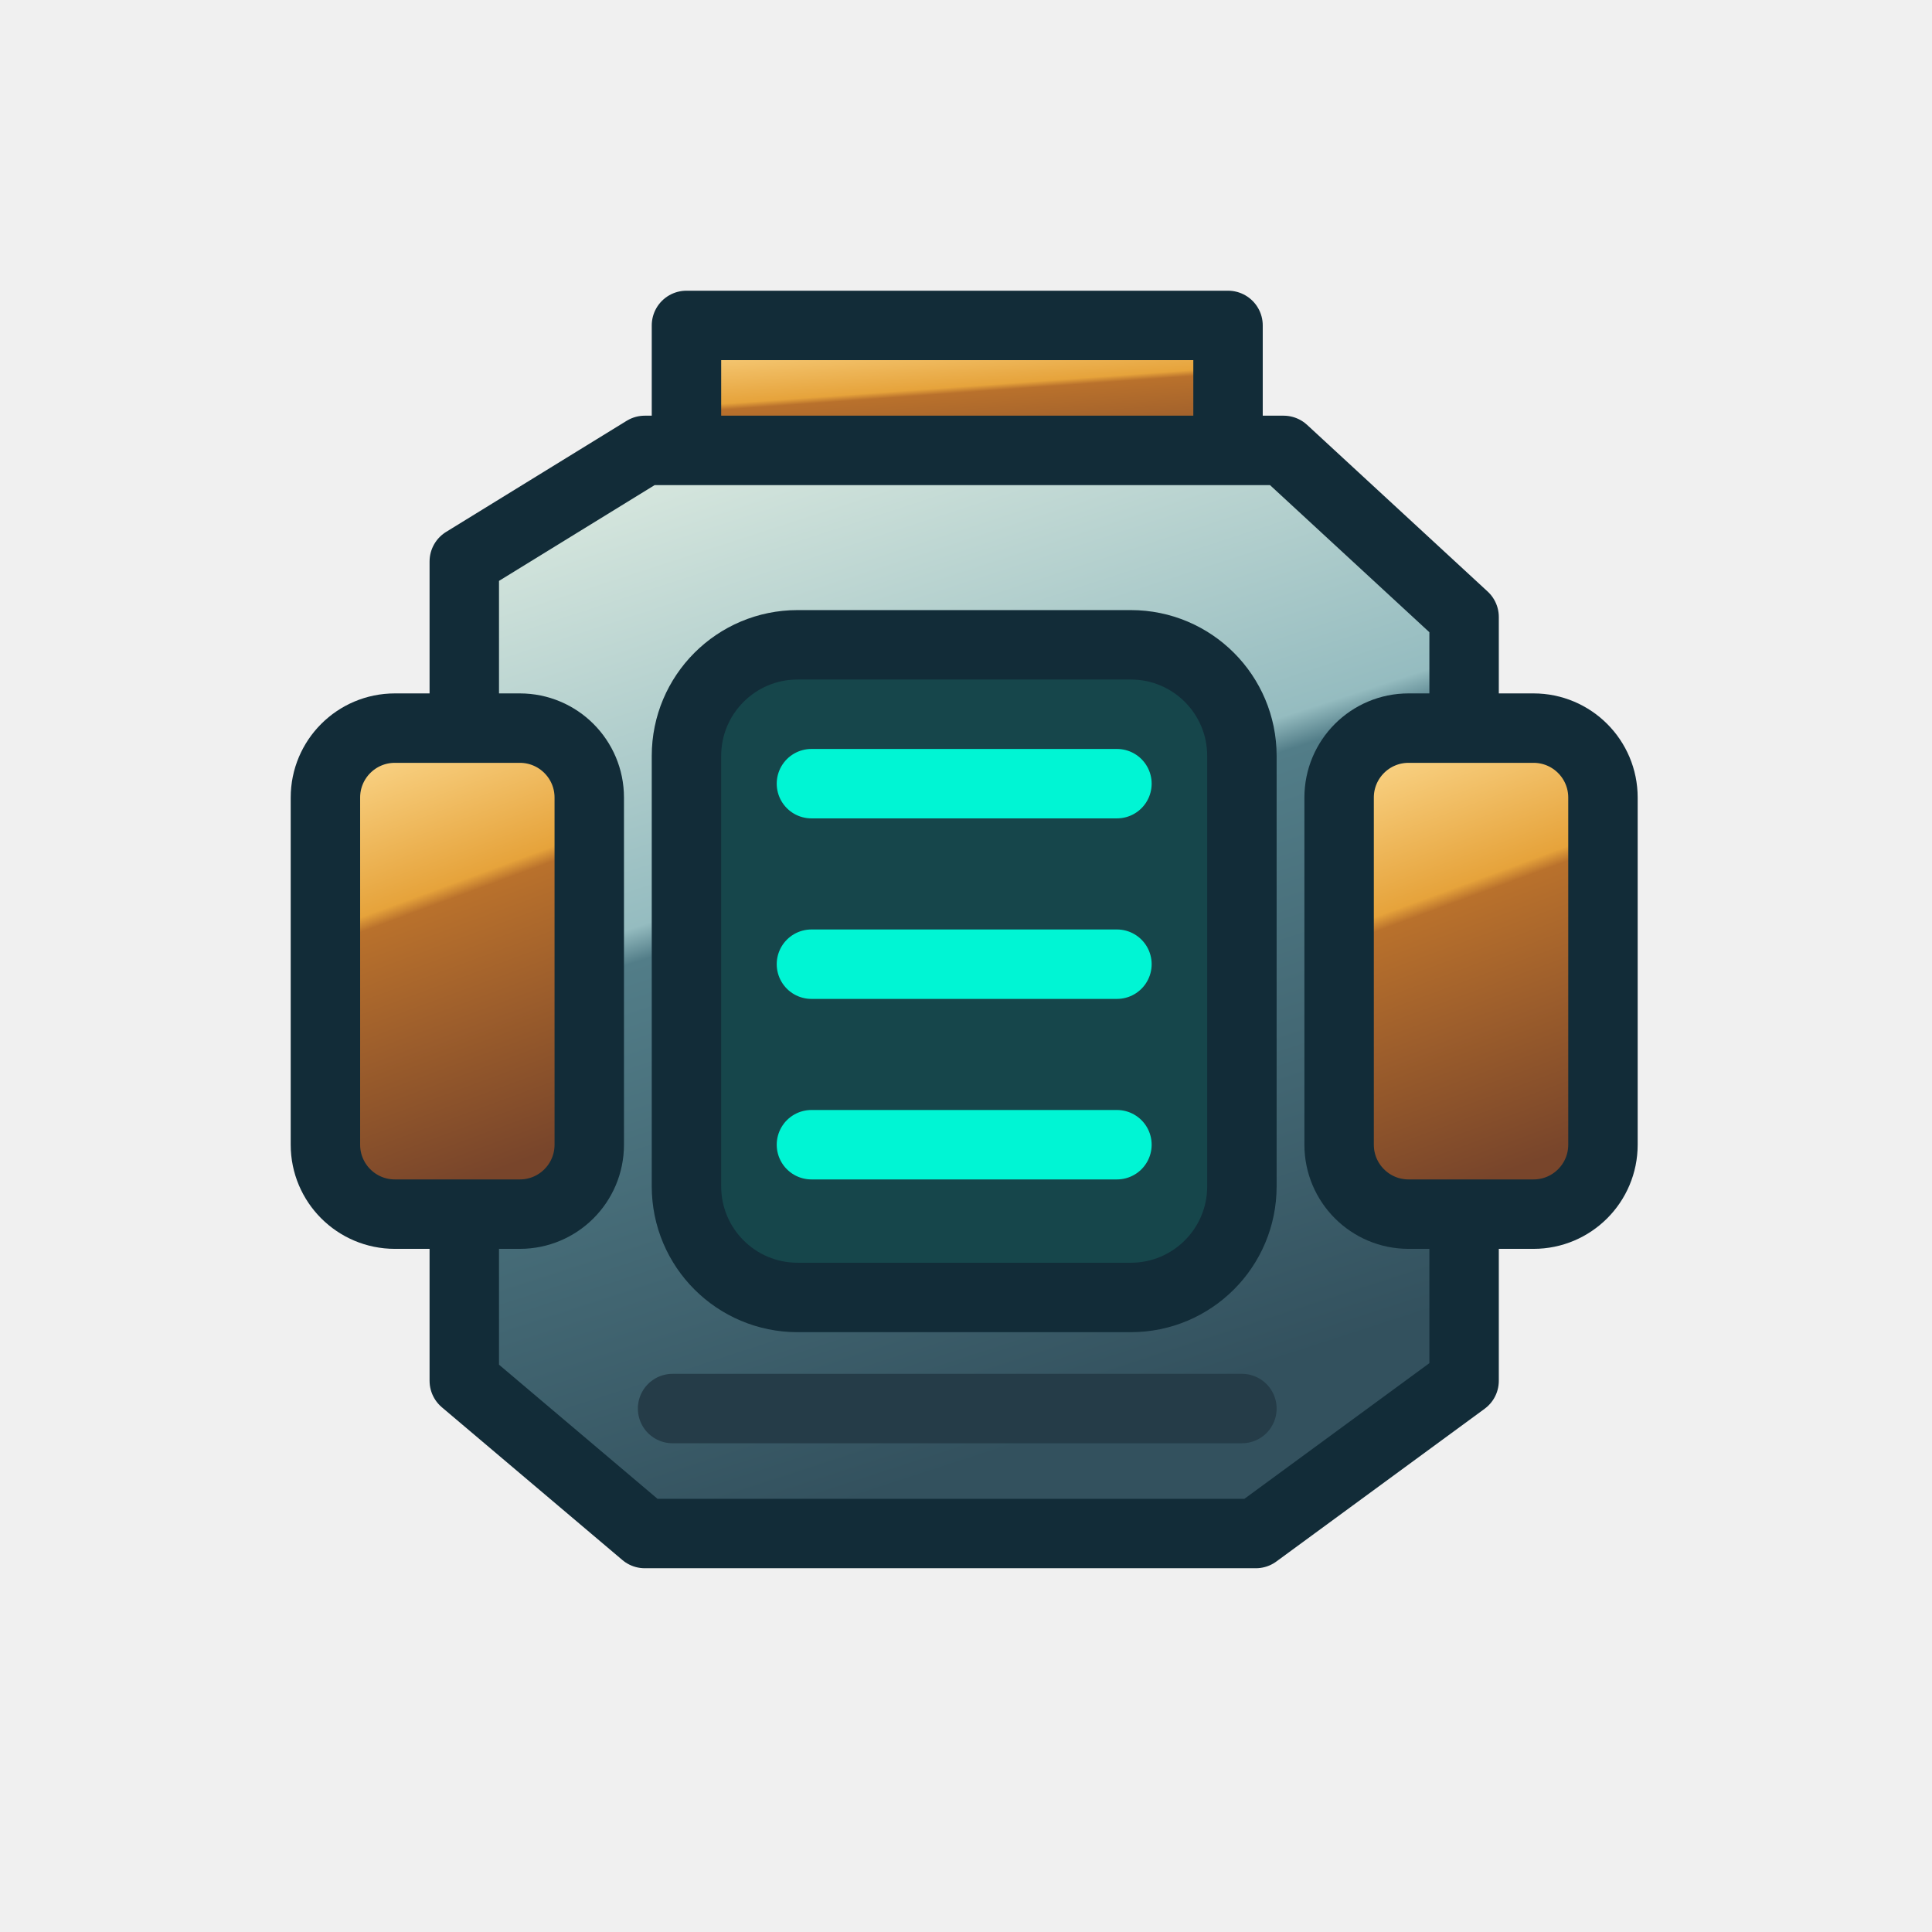
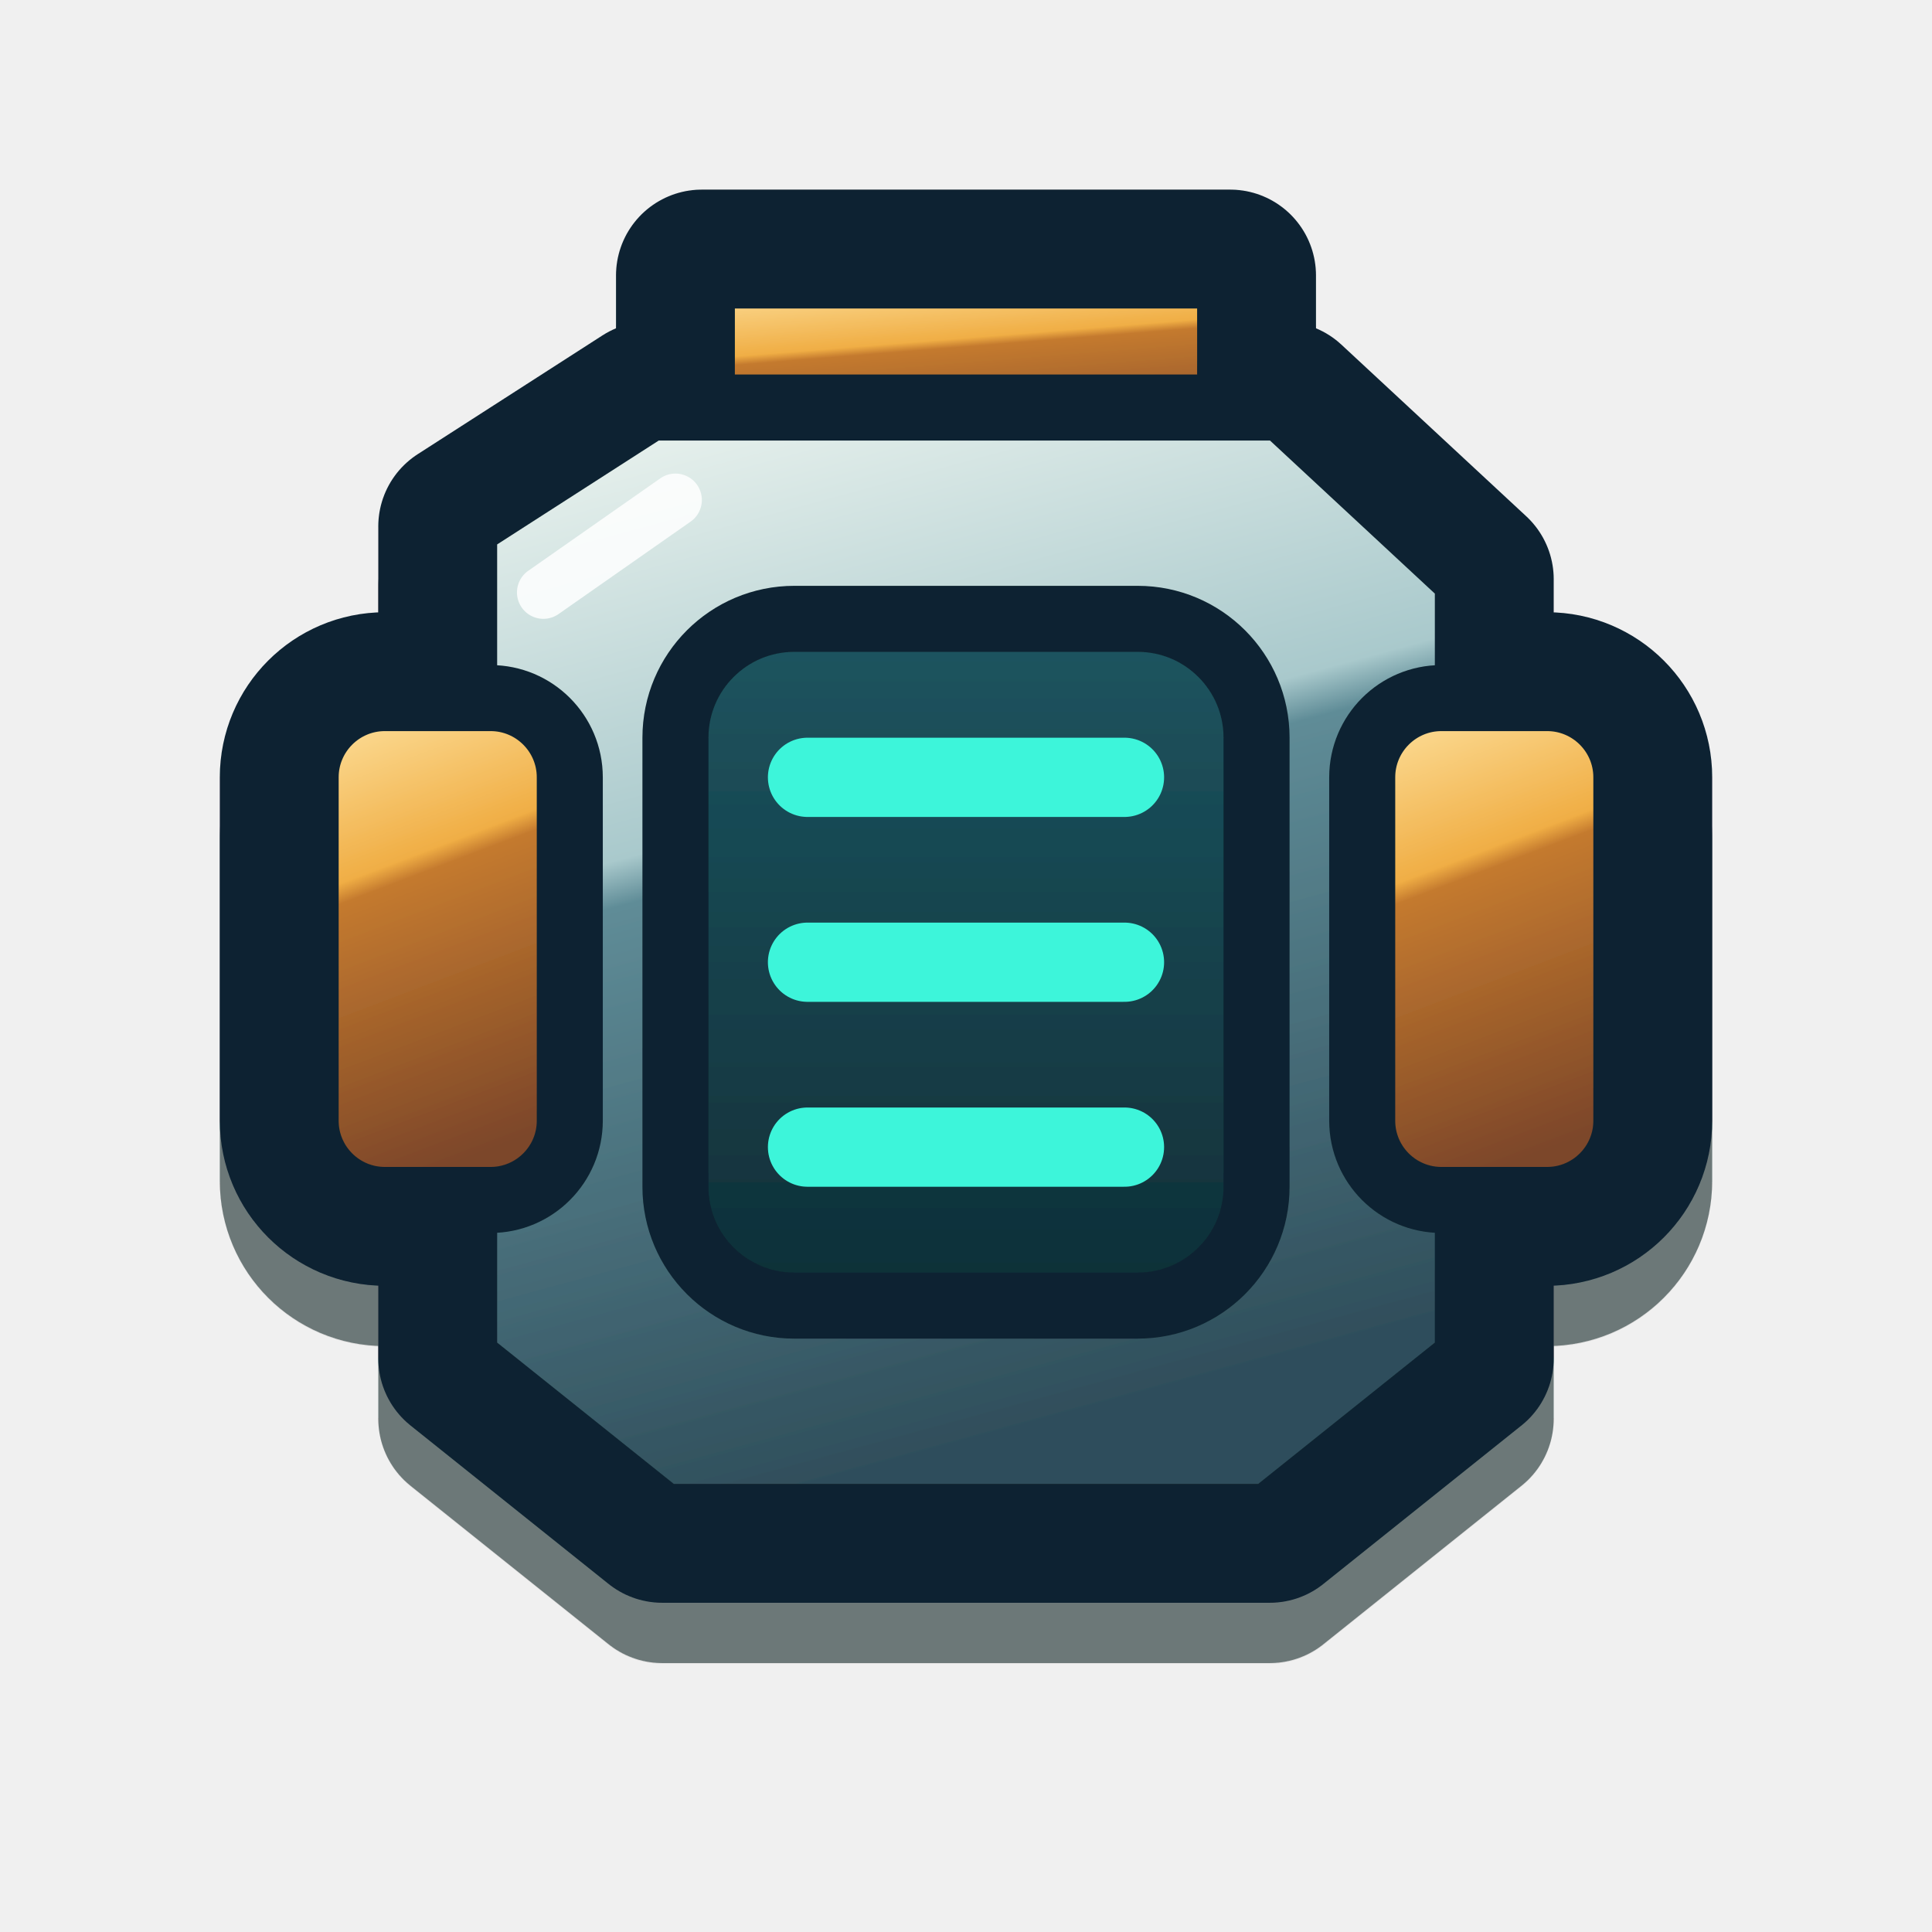
<svg xmlns="http://www.w3.org/2000/svg" width="256" height="256" viewBox="0 0 128 128">
  <defs>
-     <linearGradient id="steel" x2=".3" y2="1">
-       <stop stop-color="#E2EEE3" />
-       <stop offset=".45" stop-color="#95BCC0" />
-       <stop offset=".48" stop-color="#527D88" />
-       <stop offset="1" stop-color="#33515E" />
+     <linearGradient id="steel" x1="0" y1="0" x2=".25" y2="1">
+       <stop offset="0" stop-color="#F1F7F2" />
+       <stop offset=".42" stop-color="#A9C9CC" />
+       <stop offset=".46" stop-color="#5F8C97" />
+       <stop offset="1" stop-color="#2F4E5B" />
    </linearGradient>
-     <linearGradient id="copper" x2=".2" y2="1">
-       <stop stop-color="#FFE19B" />
-       <stop offset=".4" stop-color="#E6A33B" />
-       <stop offset=".43" stop-color="#B9712C" />
-       <stop offset="1" stop-color="#78452B" />
+     <linearGradient id="copper" x1="0" y1="0" x2=".2" y2="1">
+       <stop offset="0" stop-color="#FFE7A8" />
+       <stop offset=".38" stop-color="#F0AE45" />
+       <stop offset=".42" stop-color="#C47A2E" />
+       <stop offset="1" stop-color="#7C462A" />
    </linearGradient>
-     <linearGradient id="coral" x2="0" y2="1">
-       <stop stop-color="#FF887C" />
-       <stop offset="1" stop-color="#C83E52" />
+     <linearGradient id="teal" x1="0" y1="0" x2="0" y2="1">
+       <stop offset="0" stop-color="#2FA394" />
+       <stop offset=".5" stop-color="#1E7466" />
+       <stop offset=".53" stop-color="#175D53" />
+       <stop offset="1" stop-color="#0F3F3A" />
    </linearGradient>
+     <linearGradient id="crystal" x1="0" y1="0" x2=".4" y2="1">
+       <stop offset="0" stop-color="#D8FFF8" />
+       <stop offset=".35" stop-color="#4DF7DD" />
+       <stop offset=".4" stop-color="#14C9B5" />
+       <stop offset="1" stop-color="#0B7F7A" />
+     </linearGradient>
+     <linearGradient id="coral" x1="0" y1="0" x2="0" y2="1">
+       <stop offset="0" stop-color="#FF9C8E" />
+       <stop offset=".45" stop-color="#FF5E63" />
+       <stop offset=".5" stop-color="#E0424F" />
+       <stop offset="1" stop-color="#A72B41" />
+     </linearGradient>
+     <linearGradient id="gold" x1="0" y1="0" x2=".2" y2="1">
+       <stop offset="0" stop-color="#FFF2B8" />
+       <stop offset=".4" stop-color="#FFC531" />
+       <stop offset=".45" stop-color="#E89A0C" />
+       <stop offset="1" stop-color="#A9620A" />
+     </linearGradient>
+     <linearGradient id="screen" x1="0" y1="0" x2="0" y2="1">
+       <stop offset="0" stop-color="#1D5560" />
+       <stop offset="1" stop-color="#0F2E37" />
+     </linearGradient>
+     <filter id="drop" x="-20%" y="-20%" width="140%" height="150%">
+       <feDropShadow dx="0" dy="4" stdDeviation="0" flood-color="#04131A" flood-opacity=".55" />
+     </filter>
  </defs>
-   <g transform="translate(5 5) scale(.92)" stroke="#122C38" stroke-width="5" stroke-linecap="round" stroke-linejoin="round">
-     <path d="M44 18H83V32H44Z" fill="url(#copper)" />
-     <path d="M28 35L41 27H87L100 39V94L85 105H41L28 94Z" fill="url(#steel)" />
-     <rect x="18" y="47" width="19" height="35" rx="5" fill="url(#copper)" />
-     <rect x="91" y="47" width="19" height="35" rx="5" fill="url(#copper)" />
-     <rect x="44" y="41" width="40" height="47" rx="8" fill="#16464B" />
-     <path d="M53 51H75M53 64H75M53 77H75" stroke="#00F5D4" stroke-width="5" />
-     <path d="M43 96H84" stroke="#253C48" stroke-width="5" />
+   <g filter="url(#drop)">
+     <g transform="translate(8 6) scale(.875)" stroke-linejoin="round" stroke-linecap="round">
+       <g stroke="#0E2430" stroke-width="13">
+         <path d="M44 14H84V30H44Z" fill="url(#copper)" />
+         <path d="M26 33L40 24H88L102 37V96L87 108H41L26 96Z" fill="url(#steel)" />
+         <rect x="14" y="46" width="20" height="38" rx="6" fill="url(#copper)" />
+         <rect x="94" y="46" width="20" height="38" rx="6" fill="url(#copper)" />
+         <rect x="42" y="40" width="44" height="52" rx="9" fill="url(#screen)" />
+         <path d="M52 52H76M52 66H76M52 80H76" stroke="#3DF5DA" stroke-width="6" stroke-linecap="round" />
+         <path d="M32 38L42 31" fill="none" stroke="#FFFFFF" stroke-opacity=".85" stroke-width="4" stroke-linecap="round" />
+       </g>
+       <g stroke="#0E2430" stroke-width="5">
+         <path d="M44 14H84V30H44Z" fill="url(#copper)" />
+         <path d="M26 33L40 24H88L102 37V96L87 108H41L26 96Z" fill="url(#steel)" />
+         <rect x="14" y="46" width="20" height="38" rx="6" fill="url(#copper)" />
+         <rect x="94" y="46" width="20" height="38" rx="6" fill="url(#copper)" />
+         <rect x="42" y="40" width="44" height="52" rx="9" fill="url(#screen)" />
+         <path d="M52 52H76M52 66H76M52 80H76" stroke="#3DF5DA" stroke-width="6" stroke-linecap="round" />
+         <path d="M32 38L42 31" fill="none" stroke="#FFFFFF" stroke-opacity=".85" stroke-width="4" stroke-linecap="round" />
+       </g>
+     </g>
  </g>
</svg>
